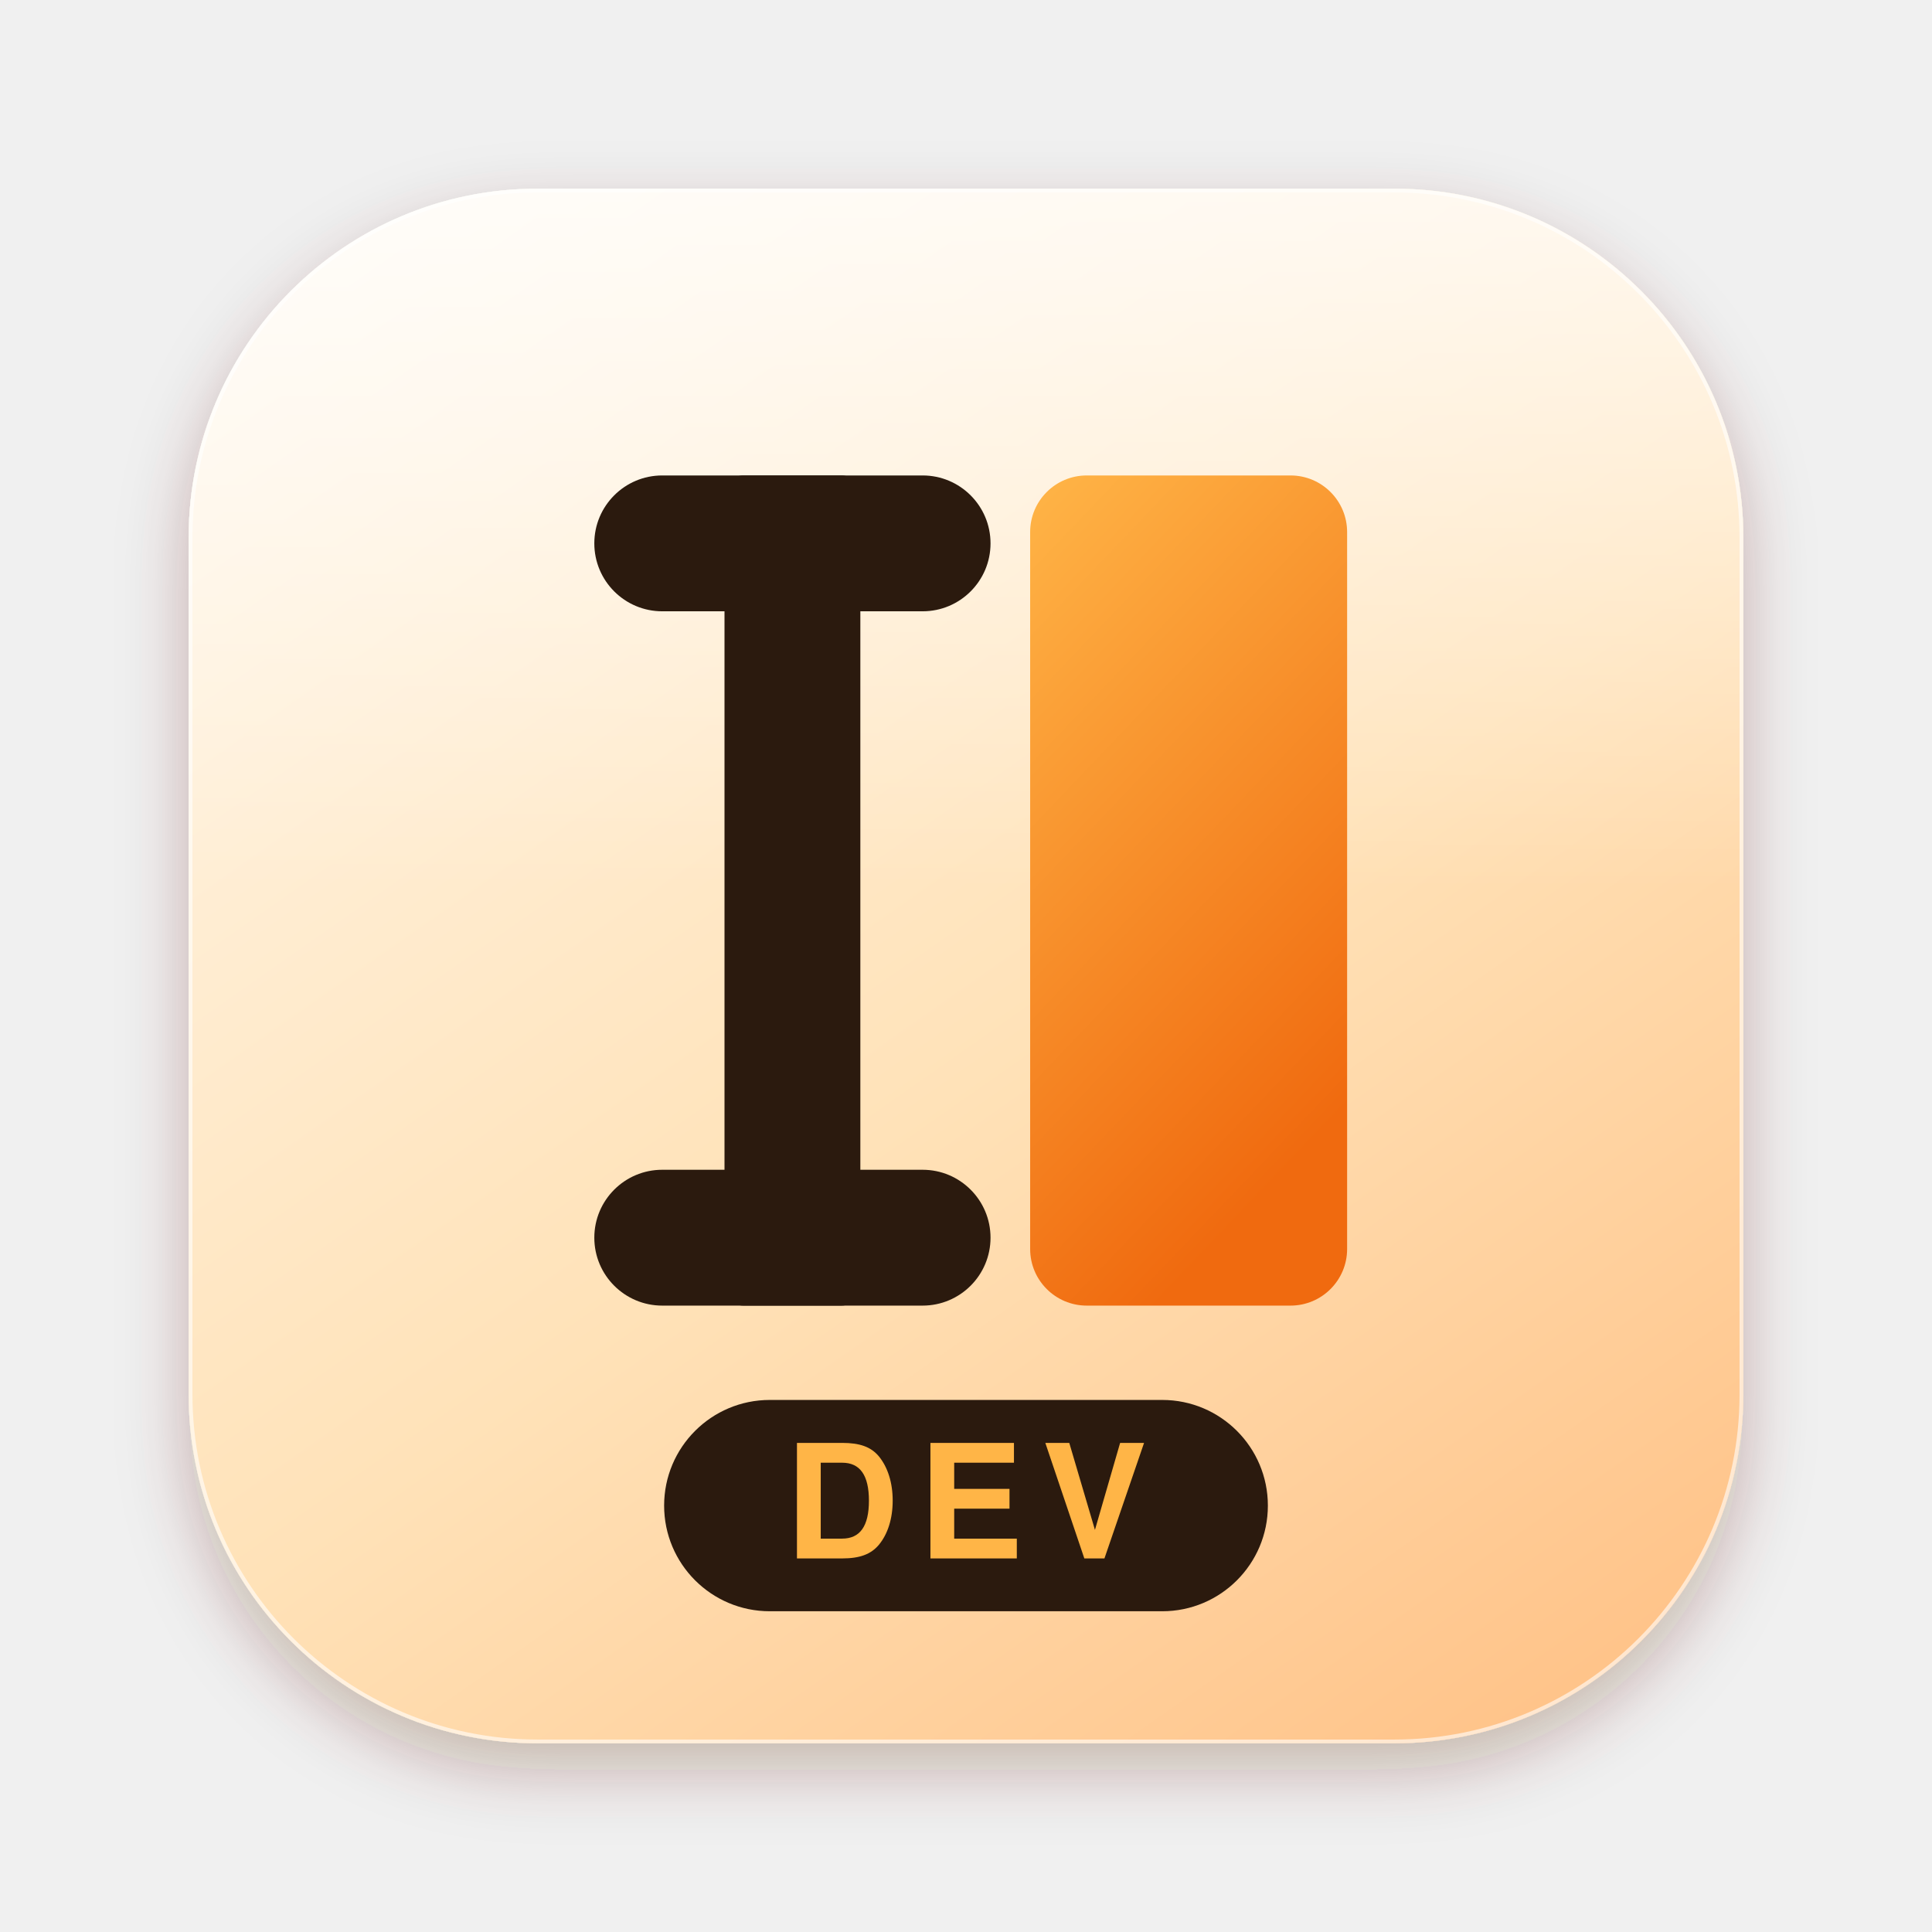
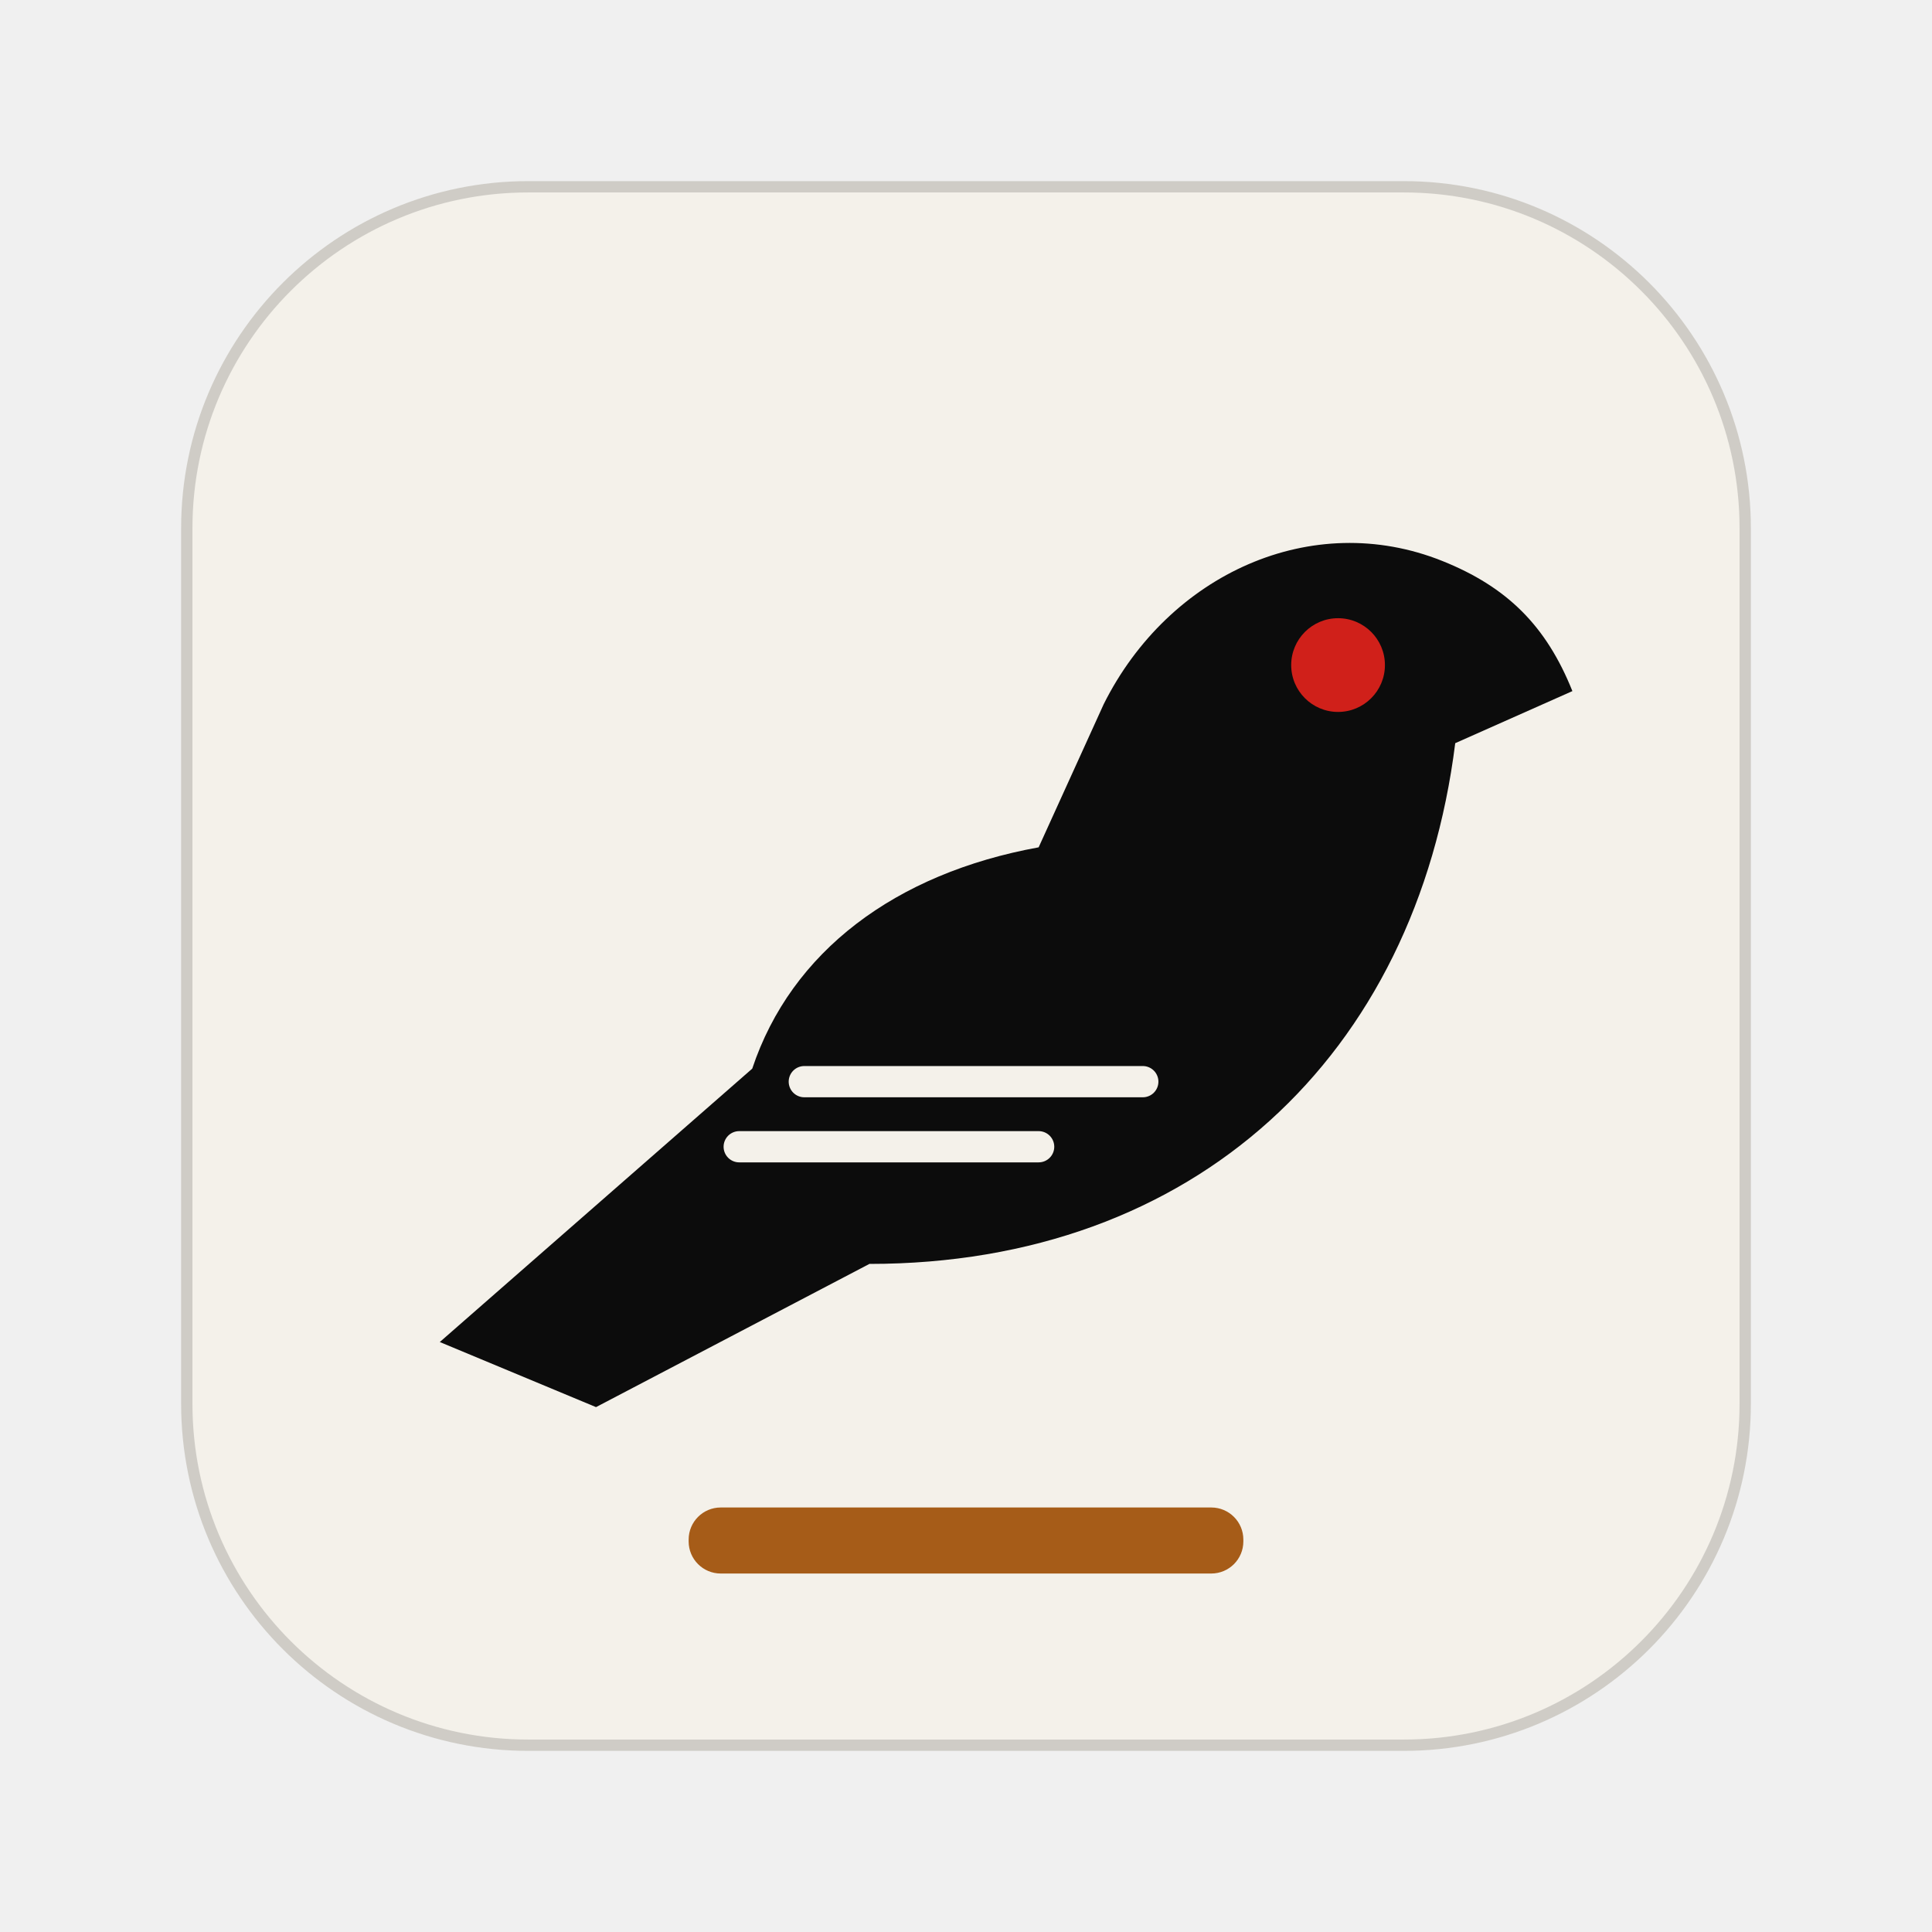
<svg xmlns="http://www.w3.org/2000/svg" width="1024" height="1024" viewBox="0 0 1024 1024">
-   <defs>
-     <linearGradient id="bg" x1="0.15" y1="0" x2="0.85" y2="1">
-       <stop offset="0" stop-color="#FFF6E8" />
-       <stop offset="0.55" stop-color="#FFE2B8" />
-       <stop offset="1" stop-color="#FFC48A" />
-     </linearGradient>
-     <linearGradient id="sheen" x1="0" y1="0" x2="0" y2="1">
-       <stop offset="0" stop-color="#FFFFFF" stop-opacity="0.7" />
-       <stop offset="0.45" stop-color="#FFFFFF" stop-opacity="0" />
-     </linearGradient>
-     <linearGradient id="bar" x1="0" y1="0" x2="0.4" y2="1">
-       <stop offset="0" stop-color="#FFB547" />
-       <stop offset="1" stop-color="#F06A0F" />
-     </linearGradient>
-     <filter id="shadow" x="-20%" y="-20%" width="140%" height="140%">
-       <feDropShadow dx="0" dy="14" stdDeviation="18" flood-color="#5C2A0A" flood-opacity="0.28" />
-     </filter>
-   </defs>
-   <g filter="url(#shadow)">
-     <rect x="100" y="100" width="824" height="824" rx="185" fill="url(#bg)" />
+   <rect x="96" y="96" width="832" height="832" rx="184" fill="#f4f1ea" />
+   <rect x="99" y="99" width="826" height="826" rx="181" fill="none" stroke="#0c0c0c" stroke-opacity=".16" stroke-width="6" />
+   <g transform="translate(171 180) scale(6.9)">
+     <path fill="#0c0c0c" d="M9 77 33 56c3-9 11-15 22-17l5-11c5-10 16-15 26-11 5 2 8 5 10 10l-9 4c-3 24-20 40-45 40L21 82Z" />
+     <path d="M37 57h26M32 62h23" stroke="#f4f1ea" stroke-width="2.4" stroke-linecap="round" />
+     <circle cx="78" cy="25" r="3.6" fill="#d0201a" />
  </g>
-   <rect x="100" y="100" width="824" height="824" rx="185" fill="url(#sheen)" />
-   <rect x="101" y="101" width="822" height="822" rx="184" fill="none" stroke="#FFFFFF" stroke-opacity="0.6" stroke-width="2" />
-   <g fill="#2B1A0E">
-     <rect x="315" y="252" width="210" height="72" rx="36" />
-     <rect x="384" y="252" width="72" height="440" rx="10" />
-     <rect x="315" y="620" width="210" height="72" rx="36" />
-   </g>
-   <rect x="546" y="252" width="168" height="440" rx="30" fill="url(#bar)" />
-   <rect x="352" y="742" width="320" height="112" rx="56" fill="#2B1A0E" />
-   <text x="512" y="826" text-anchor="middle" font-family="Helvetica Neue, Helvetica, Arial, sans-serif" font-size="84" font-weight="800" letter-spacing="10" fill="#FFB547">DEV</text>
+   <rect x="365" y="799" width="294" height="35" rx="17" fill="#a65c18" />
</svg>
